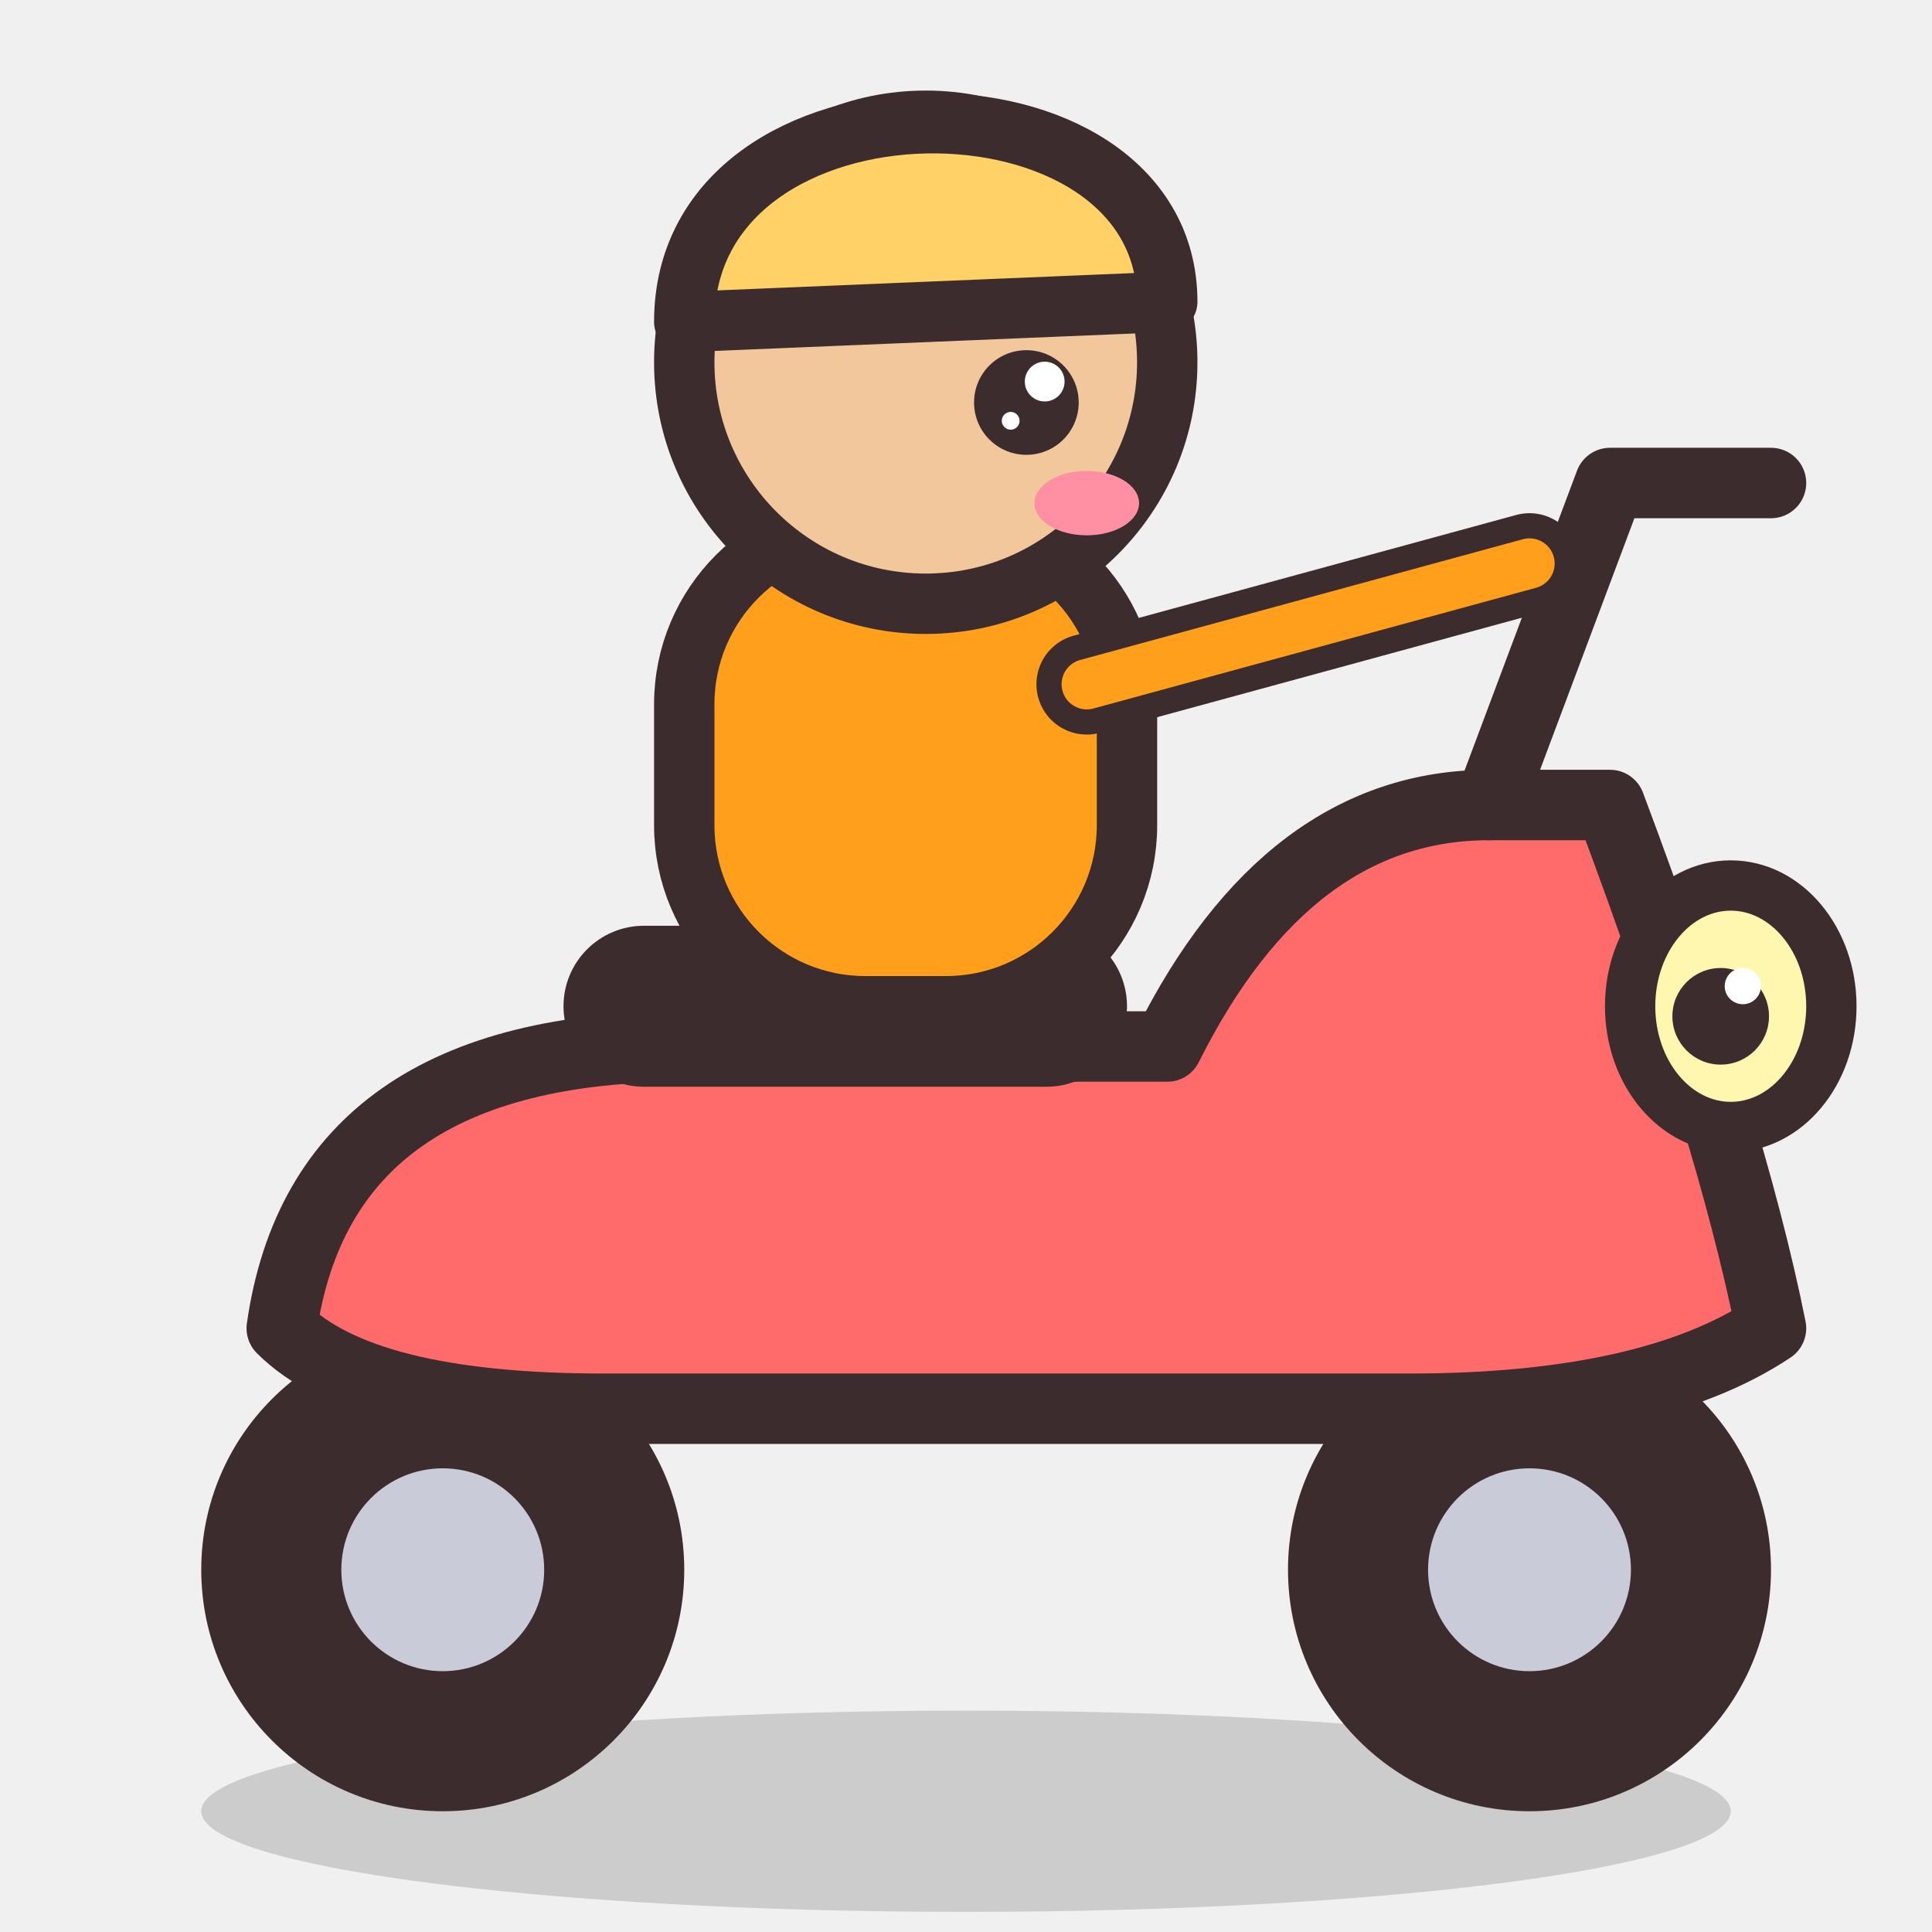
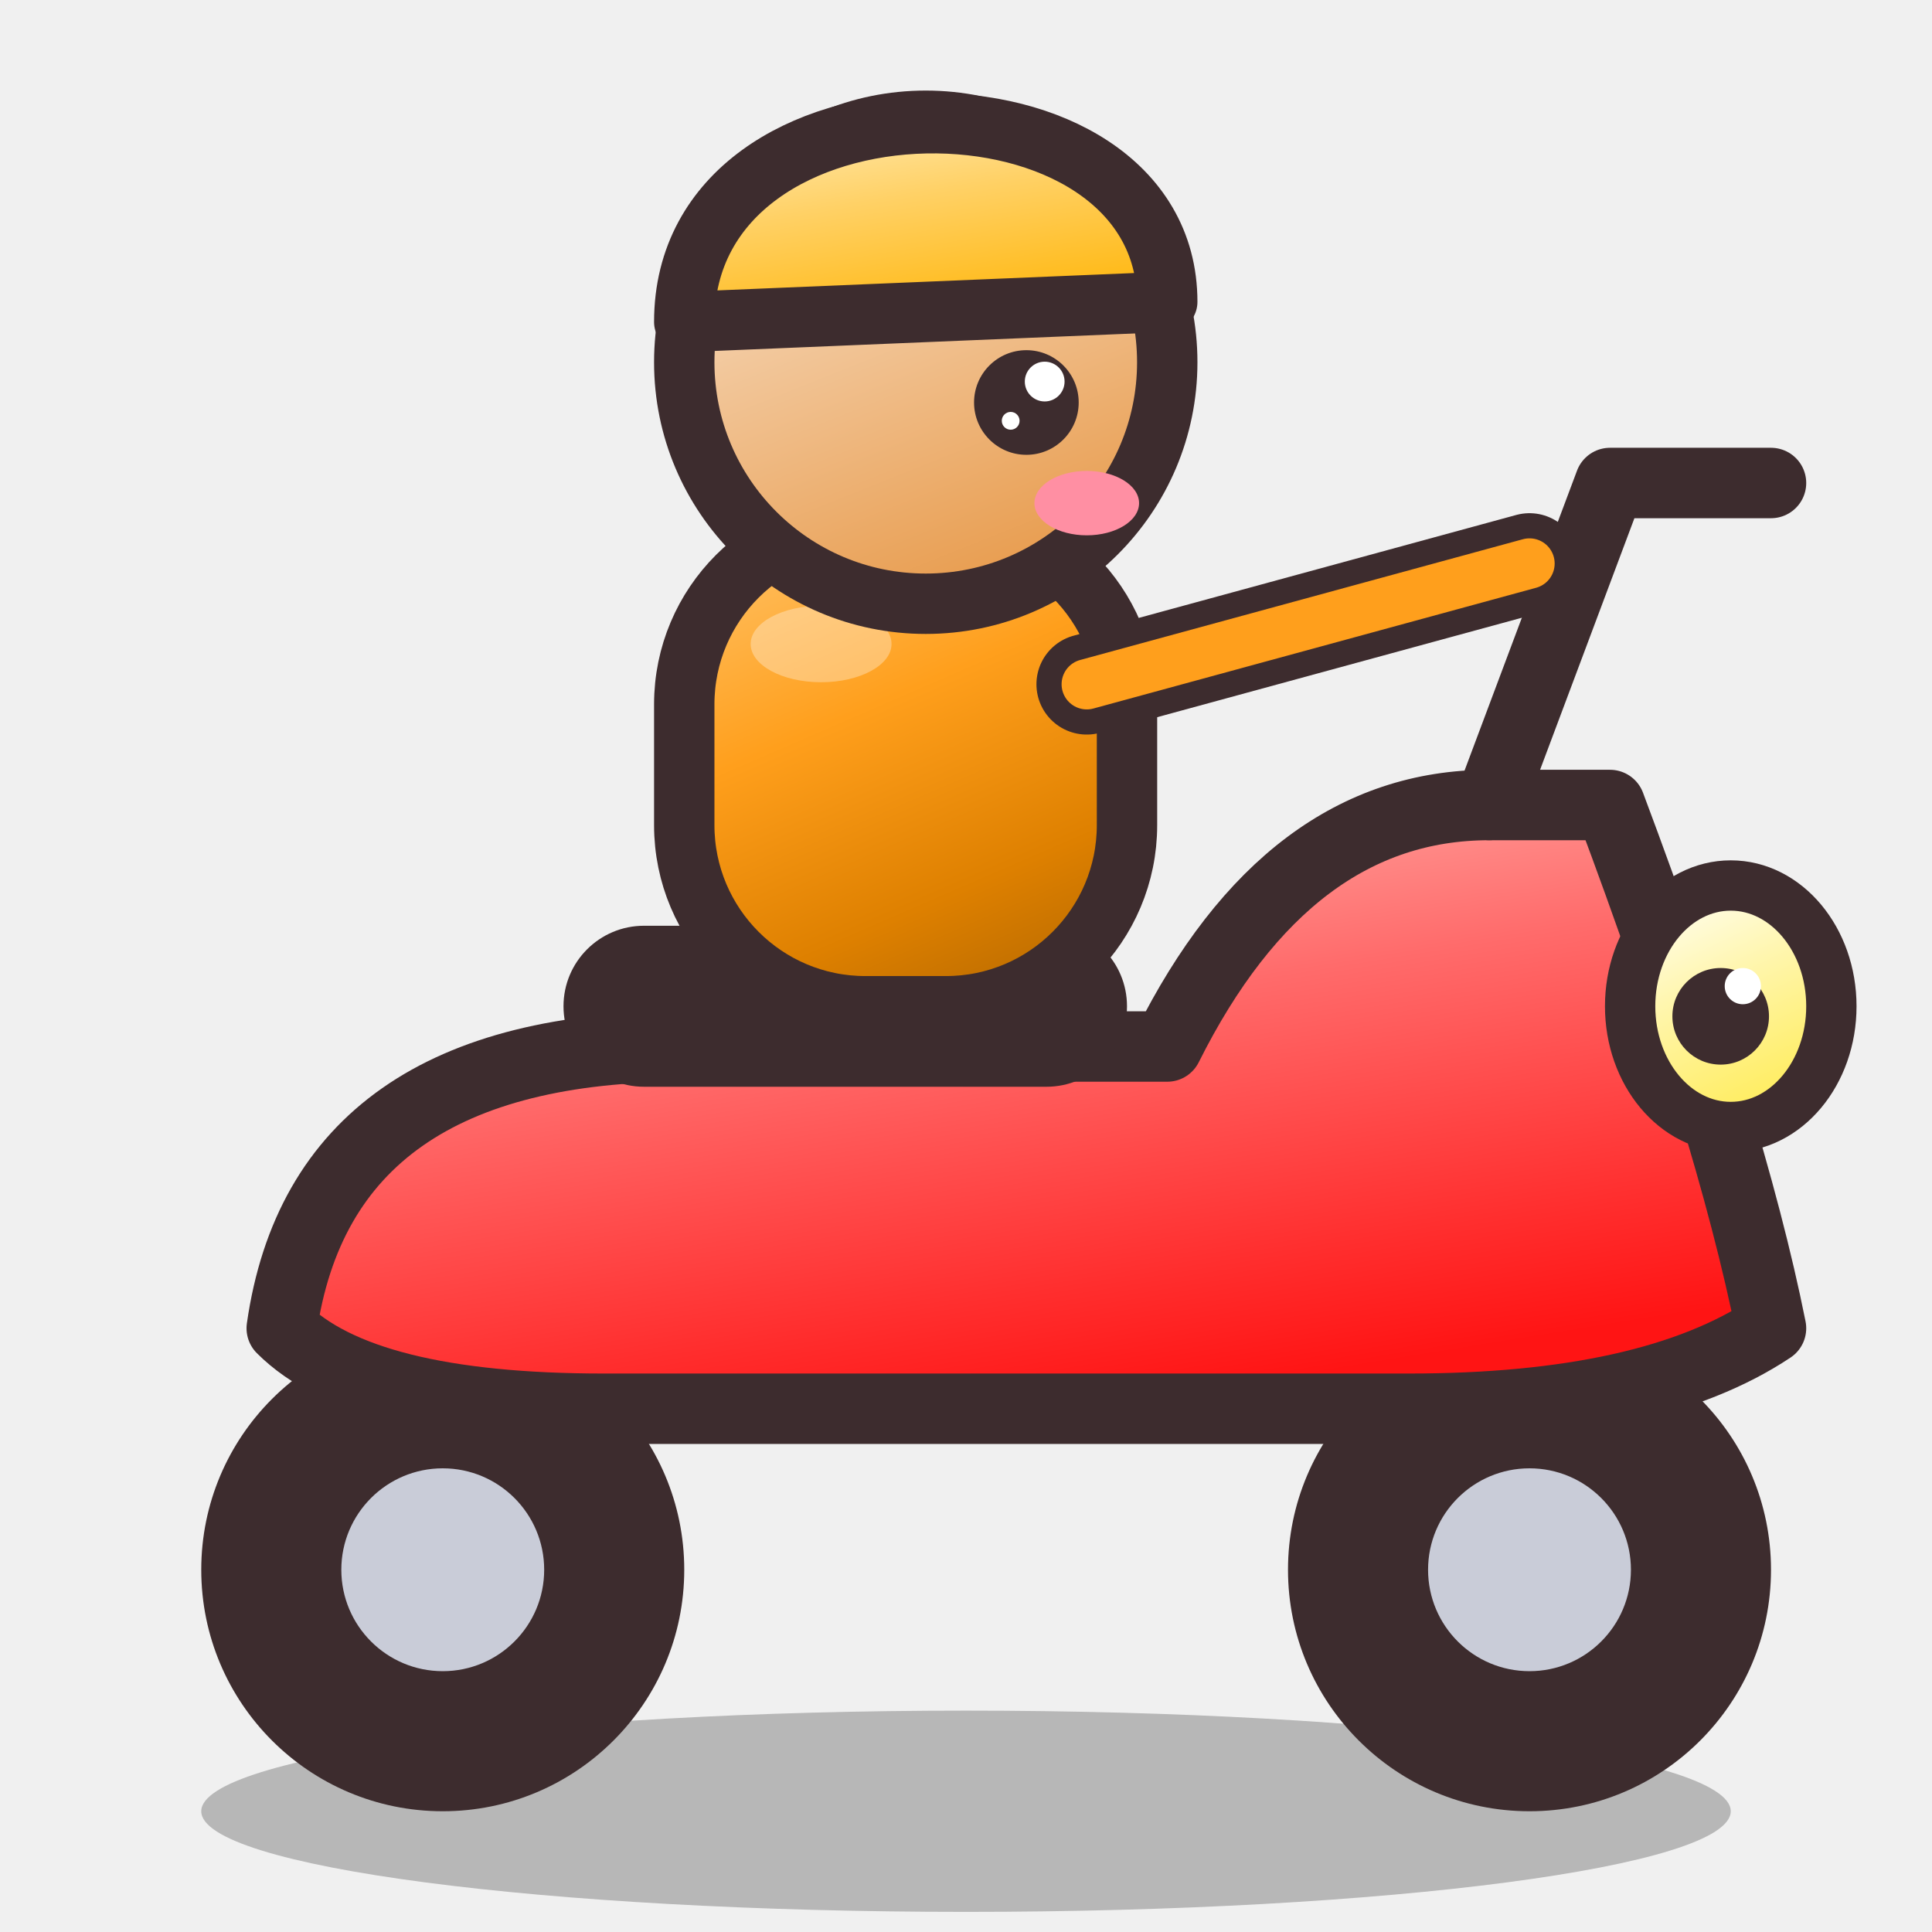
- <svg xmlns="http://www.w3.org/2000/svg" width="96" height="96" viewBox="0 0 96 96">
+ <svg xmlns="http://www.w3.org/2000/svg" data-painted="1" width="96" height="96" viewBox="0 0 96 96">
+   <defs>
+     <linearGradient id="pgFF6B6B" x1="0.15" y1="0" x2="0.55" y2="1">
+       <stop offset="0" stop-color="#FFBDB6" />
+       <stop offset="0.42" stop-color="#FF6B6B" />
+       <stop offset="0.82" stop-color="#FF2E2E" />
+       <stop offset="1" stop-color="#FF1414" />
+     </linearGradient>
+     <linearGradient id="pgFFF6B0" x1="0.15" y1="0" x2="0.55" y2="1">
+       <stop offset="0" stop-color="#FFFFF9" />
+       <stop offset="0.42" stop-color="#FFF6B0" />
+       <stop offset="0.82" stop-color="#FFEF73" />
+       <stop offset="1" stop-color="#FFEC59" />
+     </linearGradient>
+     <linearGradient id="pgFF9F1C" x1="0.15" y1="0" x2="0.55" y2="1">
+       <stop offset="0" stop-color="#FFC267" />
+       <stop offset="0.42" stop-color="#FF9F1C" />
+       <stop offset="0.82" stop-color="#DE8000" />
+       <stop offset="1" stop-color="#C47100" />
+     </linearGradient>
+     <linearGradient id="pgF2C79B" x1="0.15" y1="0" x2="0.55" y2="1">
+       <stop offset="0" stop-color="#FFEFDD" />
+       <stop offset="0.42" stop-color="#F2C79B" />
+       <stop offset="0.82" stop-color="#EBA965" />
+       <stop offset="1" stop-color="#E89C4E" />
+     </linearGradient>
+     <linearGradient id="pgFFD166" x1="0.15" y1="0" x2="0.55" y2="1">
+       <stop offset="0" stop-color="#FFEAB1" />
+       <stop offset="0.42" stop-color="#FFD166" />
+       <stop offset="0.82" stop-color="#FFBF29" />
+       <stop offset="1" stop-color="#FFB70F" />
+     </linearGradient>
+   </defs>
  <g stroke-linejoin="round" stroke-linecap="round">
-     <ellipse cx="48" cy="90" rx="38" ry="5" fill="#000" opacity="0.15" />
+     <ellipse cx="48" cy="90" rx="38" ry="5" fill="#000" opacity="0.24" />
    <circle cx="22" cy="78" r="12" fill="#3D2C2E" />
    <circle cx="22" cy="78" r="5.04" fill="#C9CCD8" />
    <circle cx="76" cy="78" r="12" fill="#3D2C2E" />
    <circle cx="76" cy="78" r="5.04" fill="#C9CCD8" />
-     <path d="M14 66 Q16 52 34 52 L58 52 Q64 40 74 40 L80 40 Q86 56 88 66 Q82 70 70 70 L30 70 Q18 70 14 66 Z" fill="#FF6B6B" stroke="#3D2C2E" stroke-width="3.5" />
+     <path d="M14 66 Q16 52 34 52 L58 52 Q64 40 74 40 L80 40 Q86 56 88 66 Q82 70 70 70 L30 70 Q18 70 14 66 Z" fill="url(#pgFF6B6B)" stroke="#3D2C2E" stroke-width="3.5" />
    <rect x="28" y="46" width="28" height="8" rx="4" fill="#3D2C2E" />
    <path d="M74 40 L80 24 L88 24" stroke="#3D2C2E" stroke-width="3.5" fill="none" />
-     <ellipse cx="86" cy="50" rx="5" ry="6" fill="#FFF6B0" stroke="#3D2C2E" stroke-width="2.5" />
+     <ellipse cx="86" cy="50" rx="5" ry="6" fill="url(#pgFFF6B0)" stroke="#3D2C2E" stroke-width="2.5" />
    <circle cx="85.5" cy="50.5" r="2.4" fill="#3D2C2E" />
    <circle cx="86.6" cy="49" r="0.9" fill="#FFFFFF" />
-     <rect x="34" y="26" width="22" height="24" rx="9" fill="#FF9F1C" stroke="#3D2C2E" stroke-width="3" />
+     <rect x="34" y="26" width="22" height="24" rx="9" fill="url(#pgFF9F1C)" stroke="#3D2C2E" stroke-width="3" />
+     <ellipse cx="40.8" cy="32.0" rx="3.5" ry="1.9" fill="#FFFFFF" opacity="0.32" />
    <path d="M54 34 L76 28" stroke="#3D2C2E" stroke-width="5" />
    <path d="M54 34 L76 28" stroke="#FF9F1C" stroke-width="2.5" />
-     <circle cx="46" cy="18" r="12" fill="#F2C79B" stroke="#3D2C2E" stroke-width="3" />
-     <path d="M34 16 C34 3 58 3 58 15 Z" fill="#FFD166" stroke="#3D2C2E" stroke-width="3" />
+     <circle cx="46" cy="18" r="12" fill="url(#pgF2C79B)" stroke="#3D2C2E" stroke-width="3" />
+     <ellipse cx="41.4" cy="12.0" rx="3.8" ry="1.9" fill="#FFFFFF" opacity="0.32" />
+     <path d="M34 16 C34 3 58 3 58 15 Z" fill="url(#pgFFD166)" stroke="#3D2C2E" stroke-width="3" />
    <circle cx="51" cy="20" r="2.6" fill="#3D2C2E" />
    <circle cx="51.91" cy="18.96" r="0.988" fill="#FFFFFF" />
    <circle cx="50.22" cy="20.91" r="0.442" fill="#FFFFFF" />
    <ellipse cx="54" cy="25" rx="2.6" ry="1.6" fill="#FF8FA3" />
  </g>
</svg>
